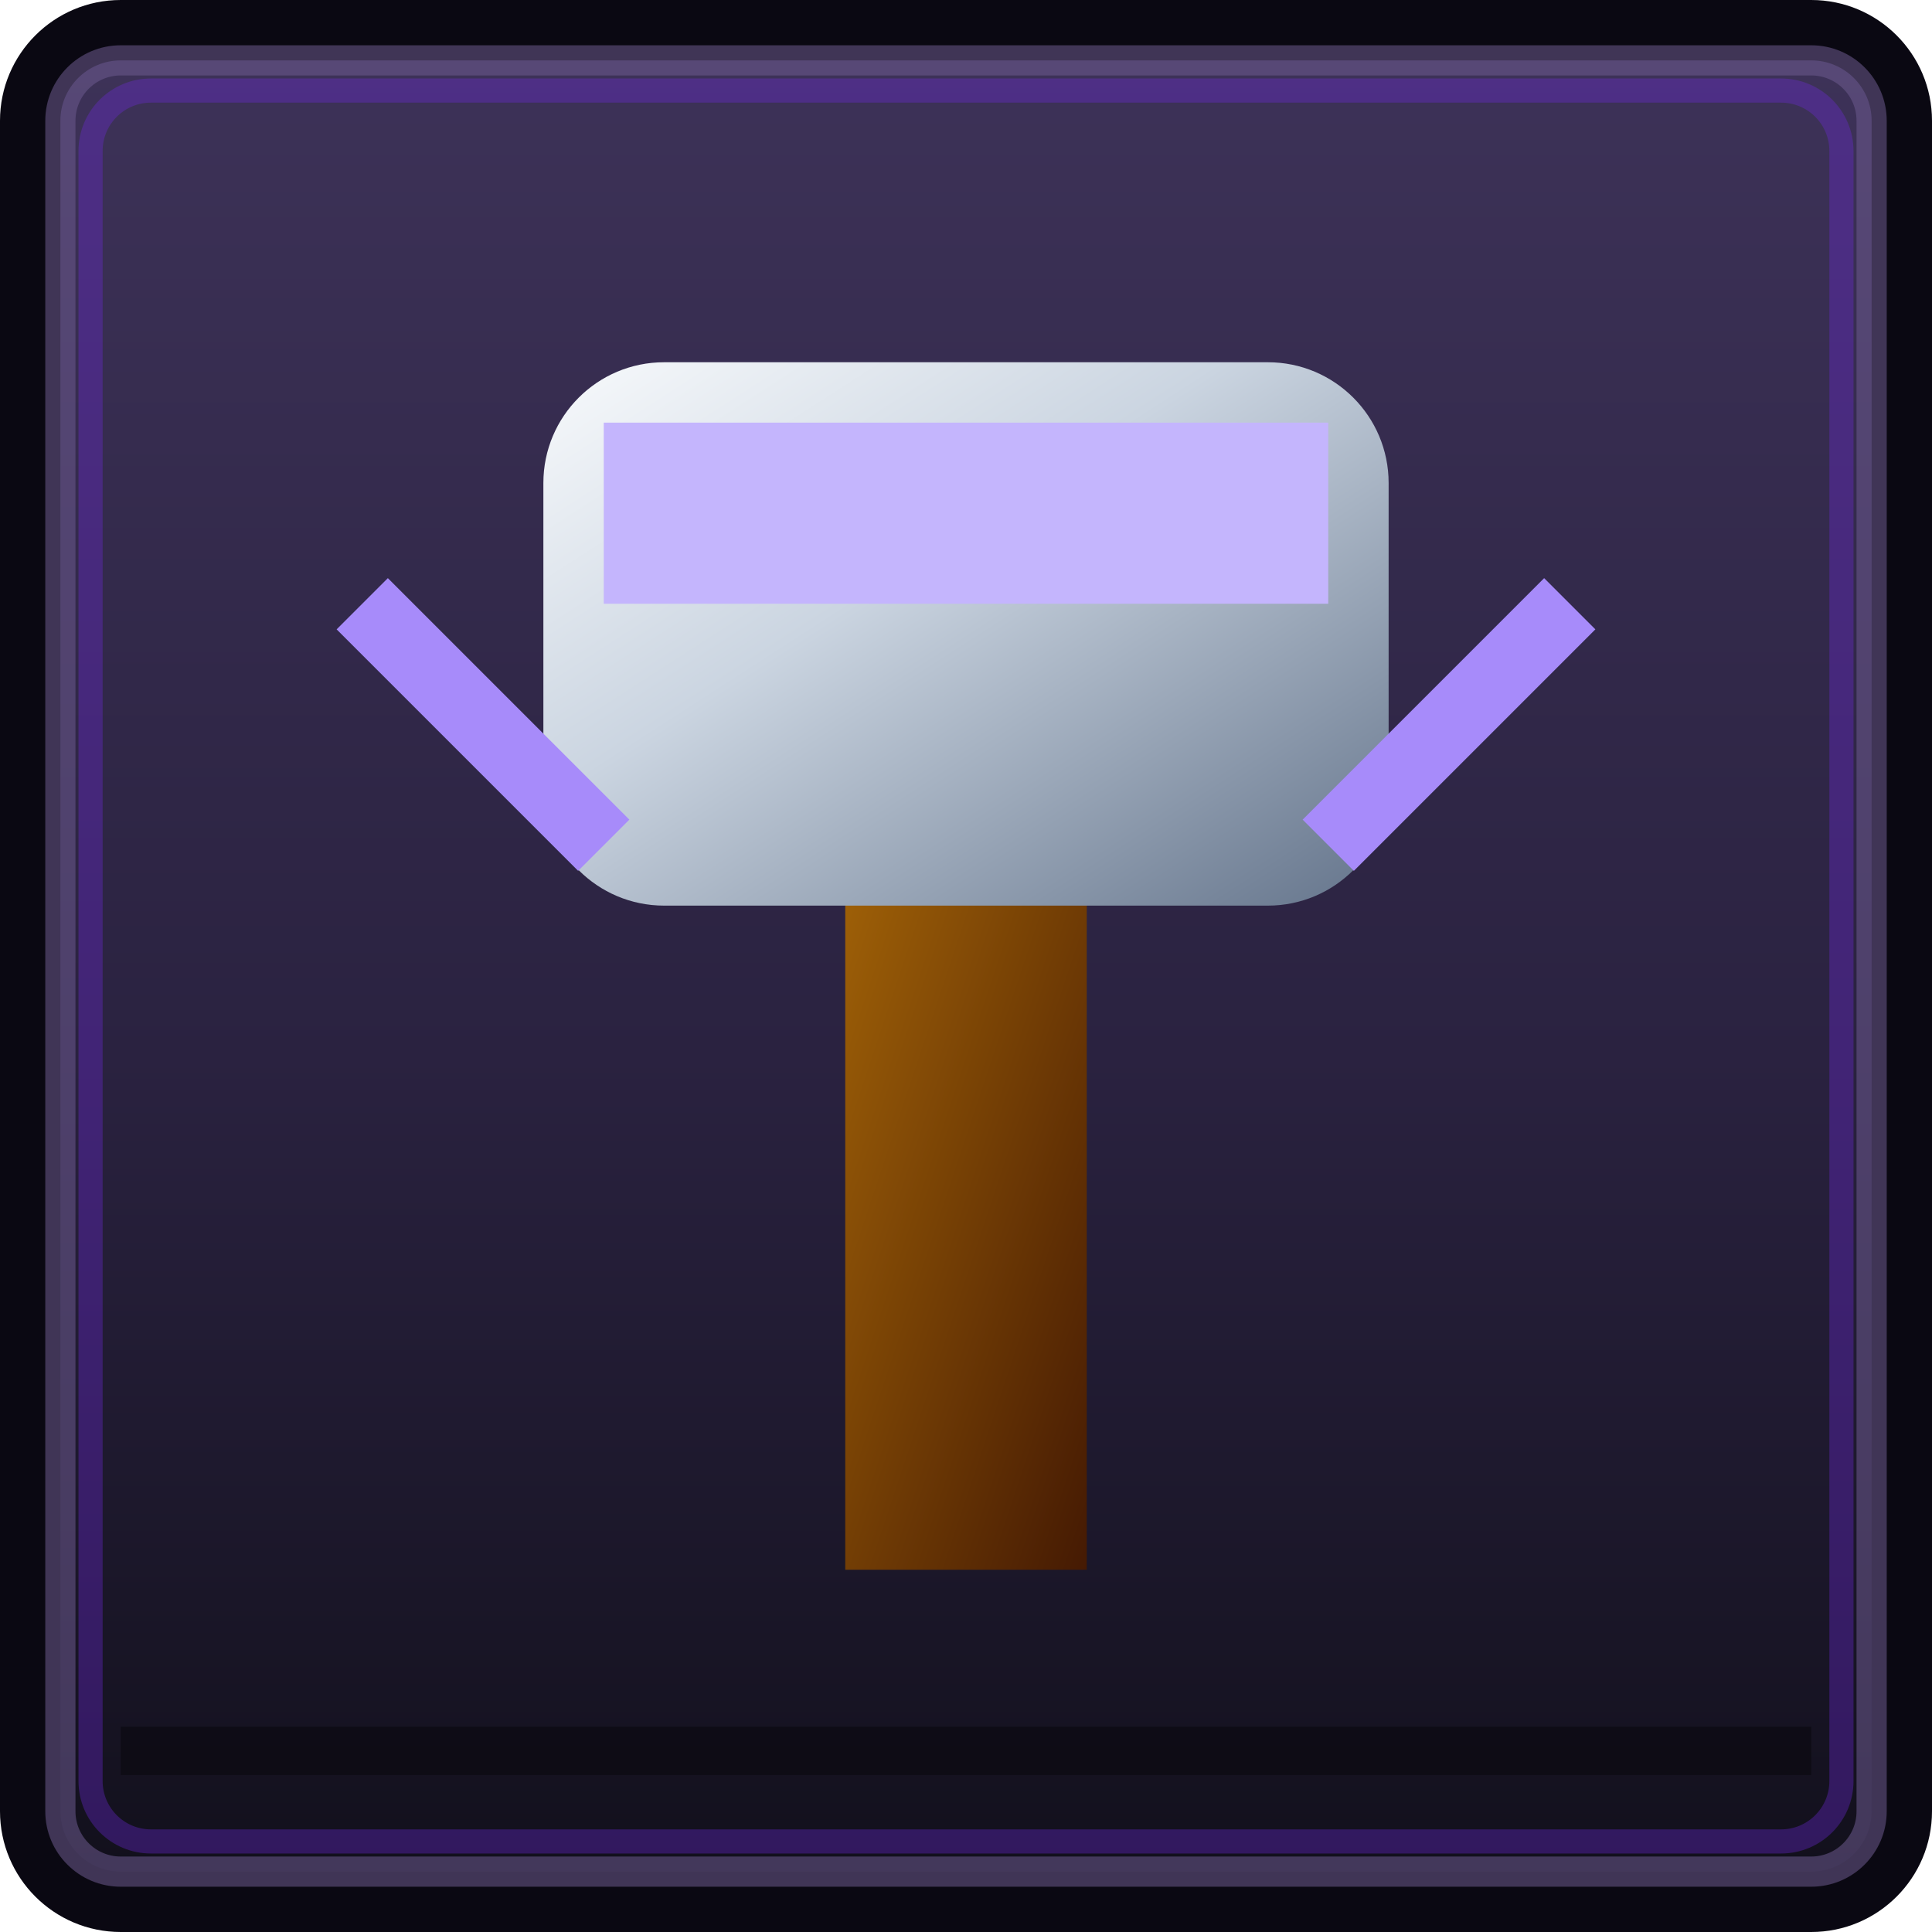
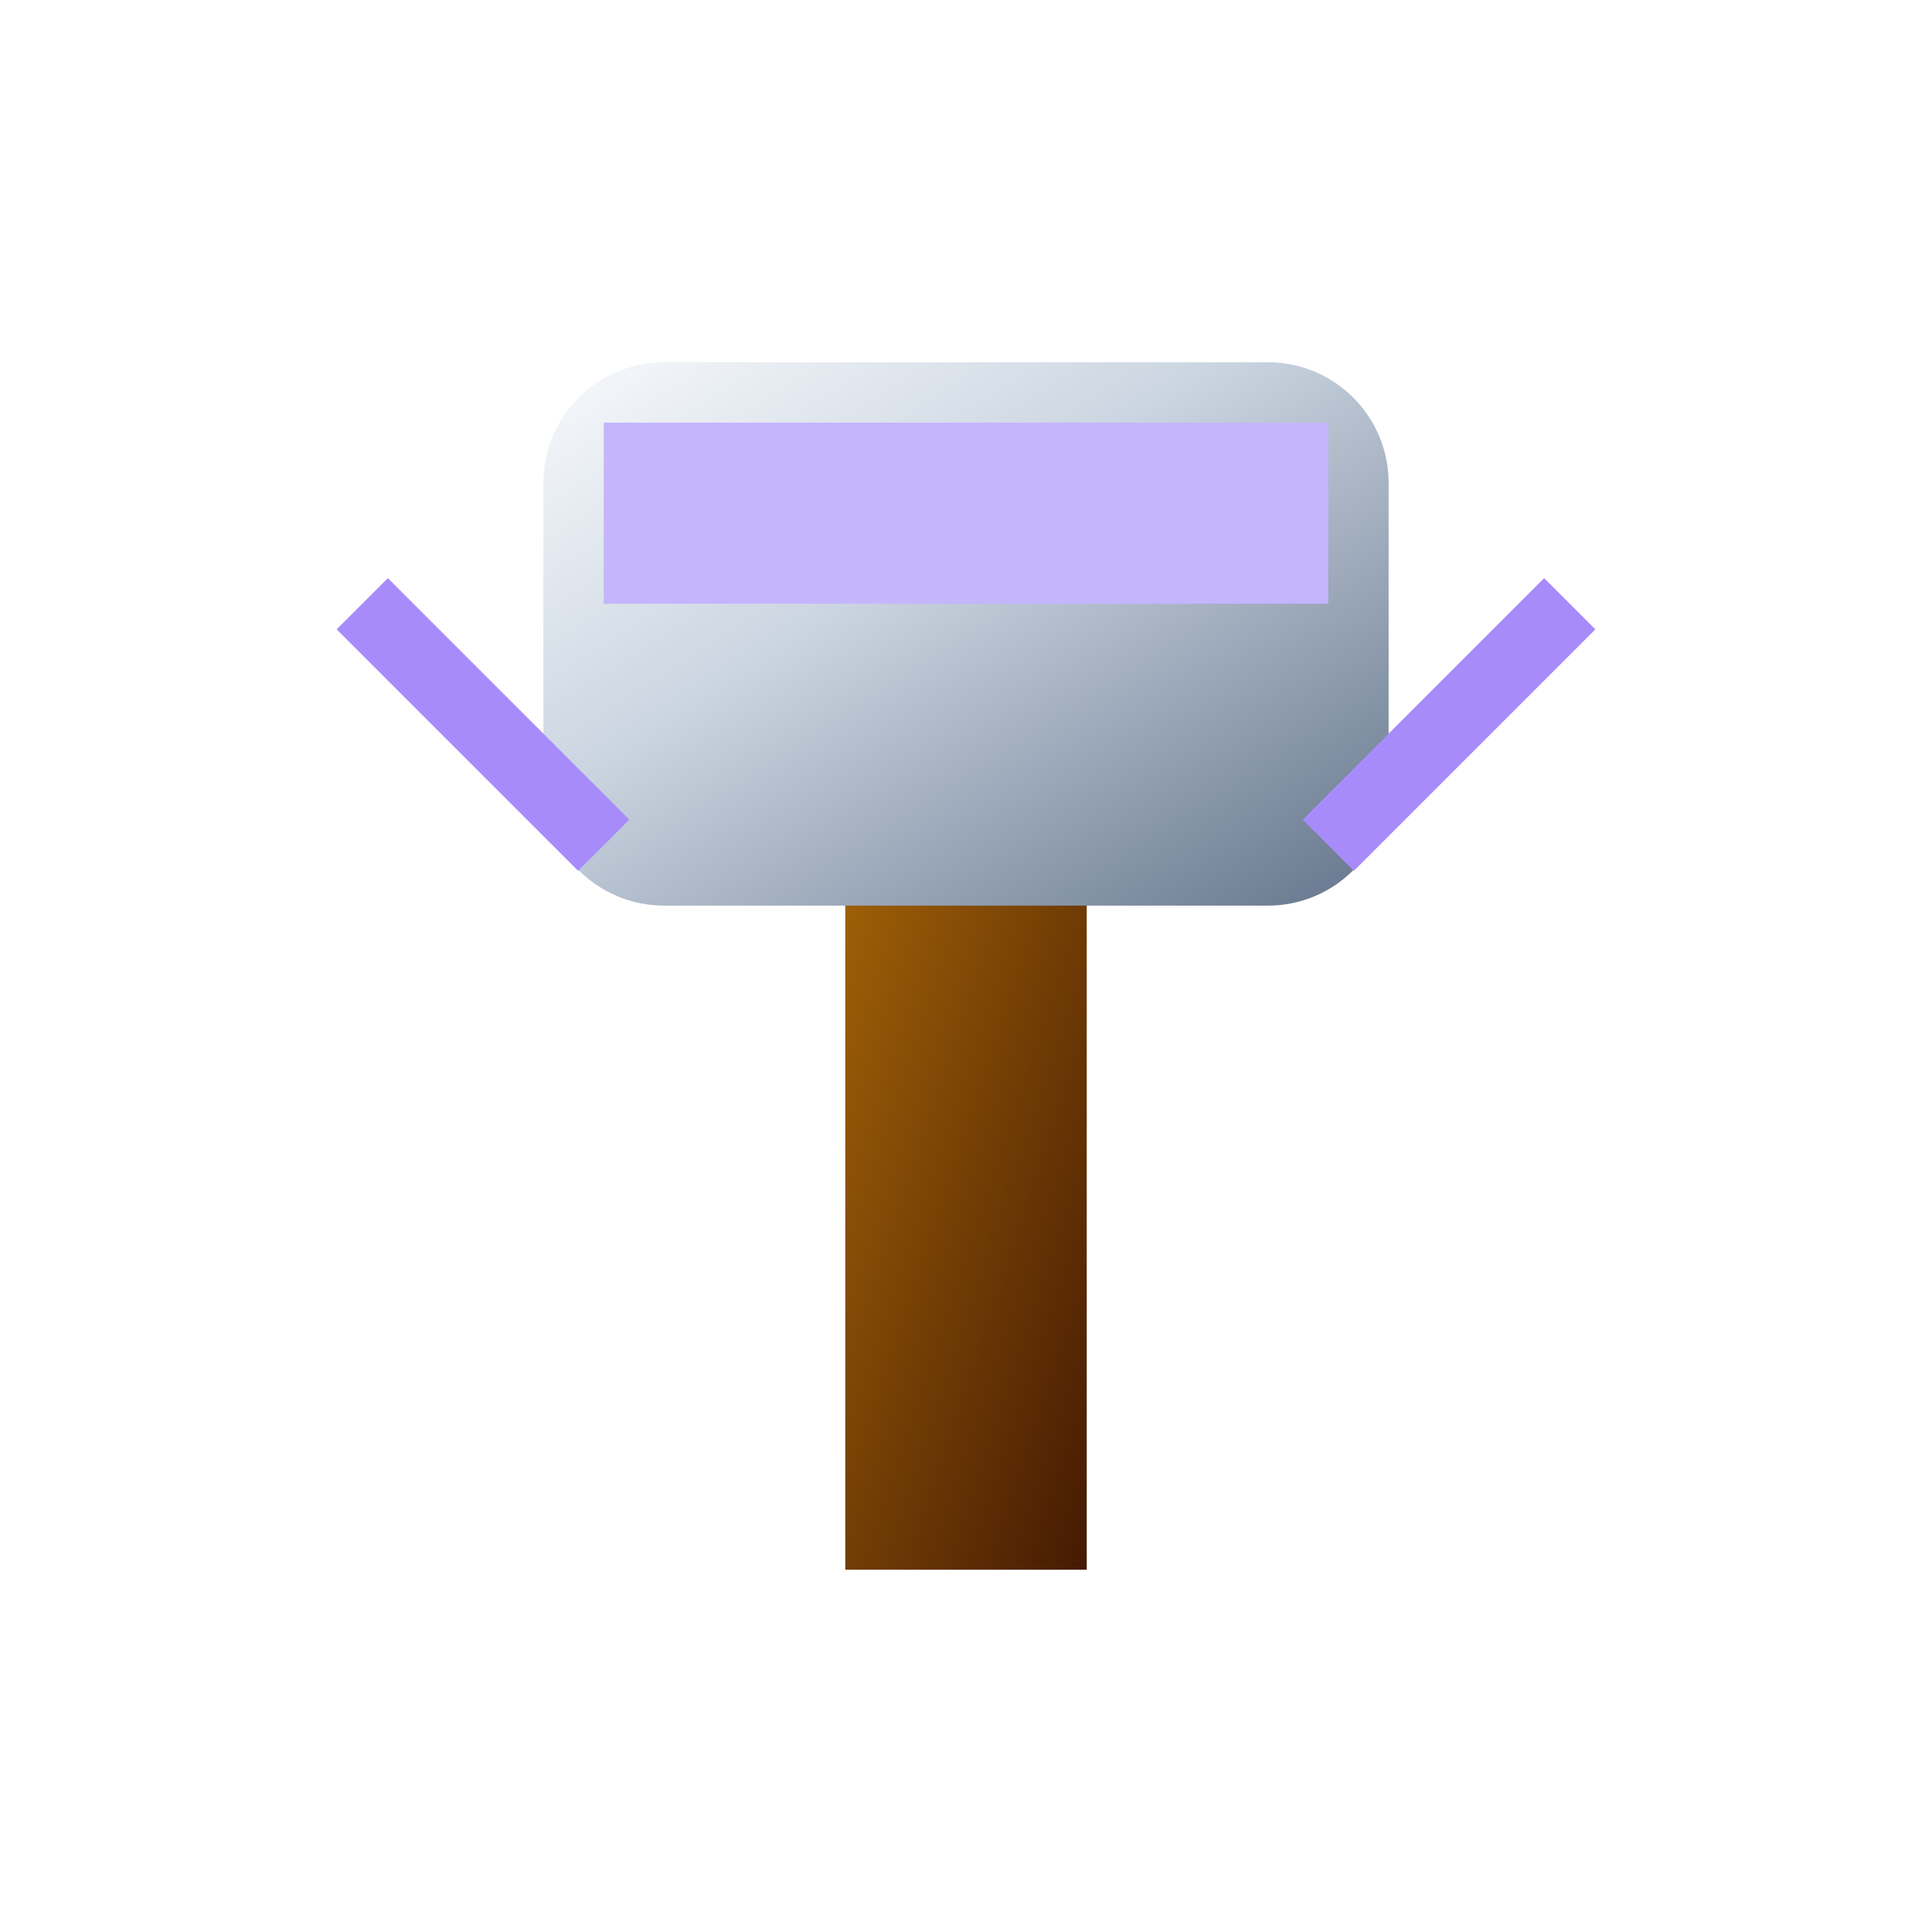
<svg xmlns="http://www.w3.org/2000/svg" viewBox="0 0 32 32" fill="none">
  <defs>
-     <linearGradient id="mobhammerfall-bg" x1="0" y1="0" x2="0" y2="1">
-       <stop offset="0%" stop-color="#3d3258" />
-       <stop offset="55%" stop-color="#2a2240" />
-       <stop offset="100%" stop-color="#12101c" />
-     </linearGradient>
    <linearGradient id="mobhammerfall-steel" x1="0" y1="0" x2="1" y2="1">
      <stop offset="0%" stop-color="#f8fafc" />
      <stop offset="40%" stop-color="#cbd5e1" />
      <stop offset="100%" stop-color="#64748b" />
    </linearGradient>
    <linearGradient id="mobhammerfall-gold" x1="0" y1="0" x2="0" y2="1">
      <stop offset="0%" stop-color="#fde68a" />
      <stop offset="55%" stop-color="#d97706" />
      <stop offset="100%" stop-color="#92400e" />
    </linearGradient>
    <linearGradient id="mobhammerfall-fire" x1="0" y1="1" x2="0" y2="0">
      <stop offset="0%" stop-color="#dc2626" />
      <stop offset="50%" stop-color="#f97316" />
      <stop offset="100%" stop-color="#fde047" />
    </linearGradient>
    <linearGradient id="mobhammerfall-holy" x1="0" y1="0" x2="0" y2="1">
      <stop offset="0%" stop-color="#fff" />
      <stop offset="45%" stop-color="#fef08a" />
      <stop offset="100%" stop-color="#ca8a04" />
    </linearGradient>
    <linearGradient id="mobhammerfall-wood" x1="0" y1="0" x2="1" y2="1">
      <stop offset="0%" stop-color="#a16207" />
      <stop offset="100%" stop-color="#451a03" />
    </linearGradient>
    <radialGradient id="mobhammerfall-gem" cx="35%" cy="30%" r="70%">
      <stop offset="0%" stop-color="#e0e7ff" />
      <stop offset="50%" stop-color="#6366f1" />
      <stop offset="100%" stop-color="#312e81" />
    </radialGradient>
    <filter id="mobhammerfall-glow" x="-30%" y="-30%" width="160%" height="160%">
      <feGaussianBlur stdDeviation="0.8" result="b" />
      <feMerge>
        <feMergeNode in="b" />
        <feMergeNode in="SourceGraphic" />
      </feMerge>
    </filter>
  </defs>
-   <rect width="32" height="32" rx="2" fill="#0a0812" />
-   <rect x="1" y="1" width="30" height="30" rx="1" fill="url(#mobhammerfall-bg)" />
-   <rect x="1" y="1" width="30" height="30" rx="1" fill="none" stroke="#6b5a8f" stroke-opacity="0.55" stroke-width="0.5" />
-   <rect x="1.5" y="1.5" width="29" height="29" rx="1" fill="none" stroke="#6d28d9" stroke-opacity="0.35" stroke-width="0.4" />
-   <path d="M2 29 L30 29" stroke="#000" stroke-opacity="0.35" stroke-width="0.8" />
  <rect x="14" y="14" width="4" height="12" fill="url(#mobhammerfall-wood)" />
  <rect x="9" y="6" width="14" height="9" rx="2" fill="url(#mobhammerfall-steel)" />
  <rect x="10" y="7" width="12" height="3" fill="#c4b5fd" />
  <path d="M6 10 L10 14 M26 10 L22 14" stroke="#a78bfa" stroke-width="1.2" />
</svg>
